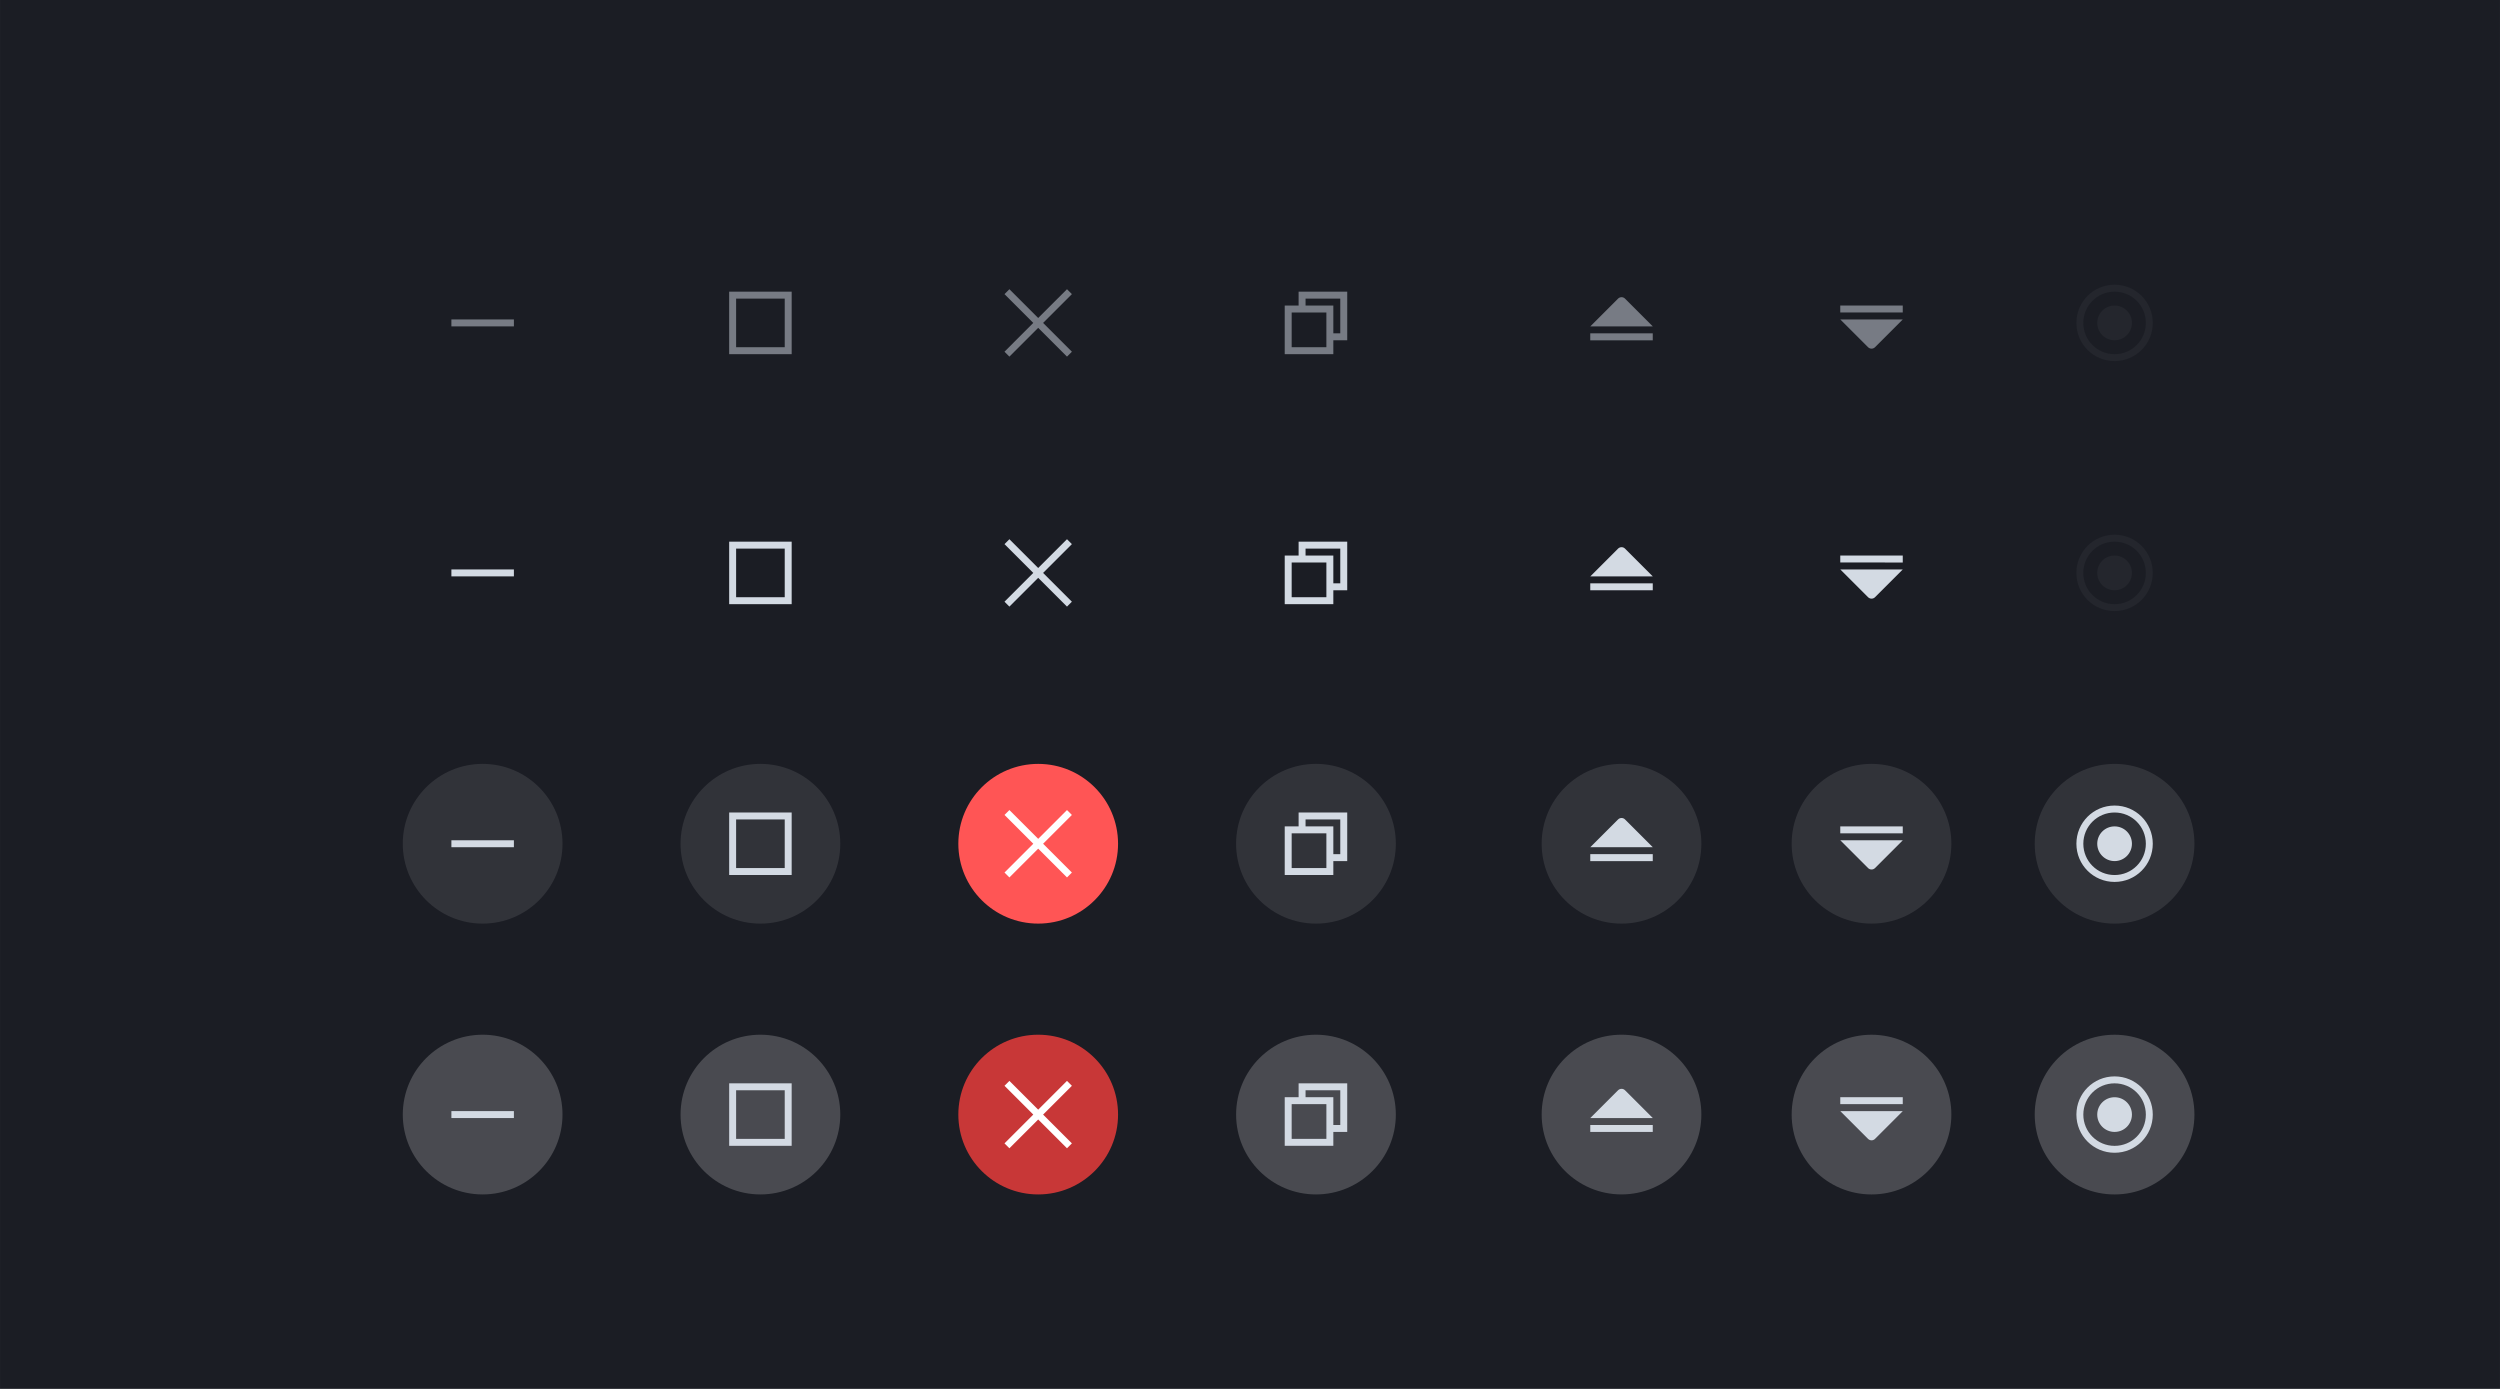
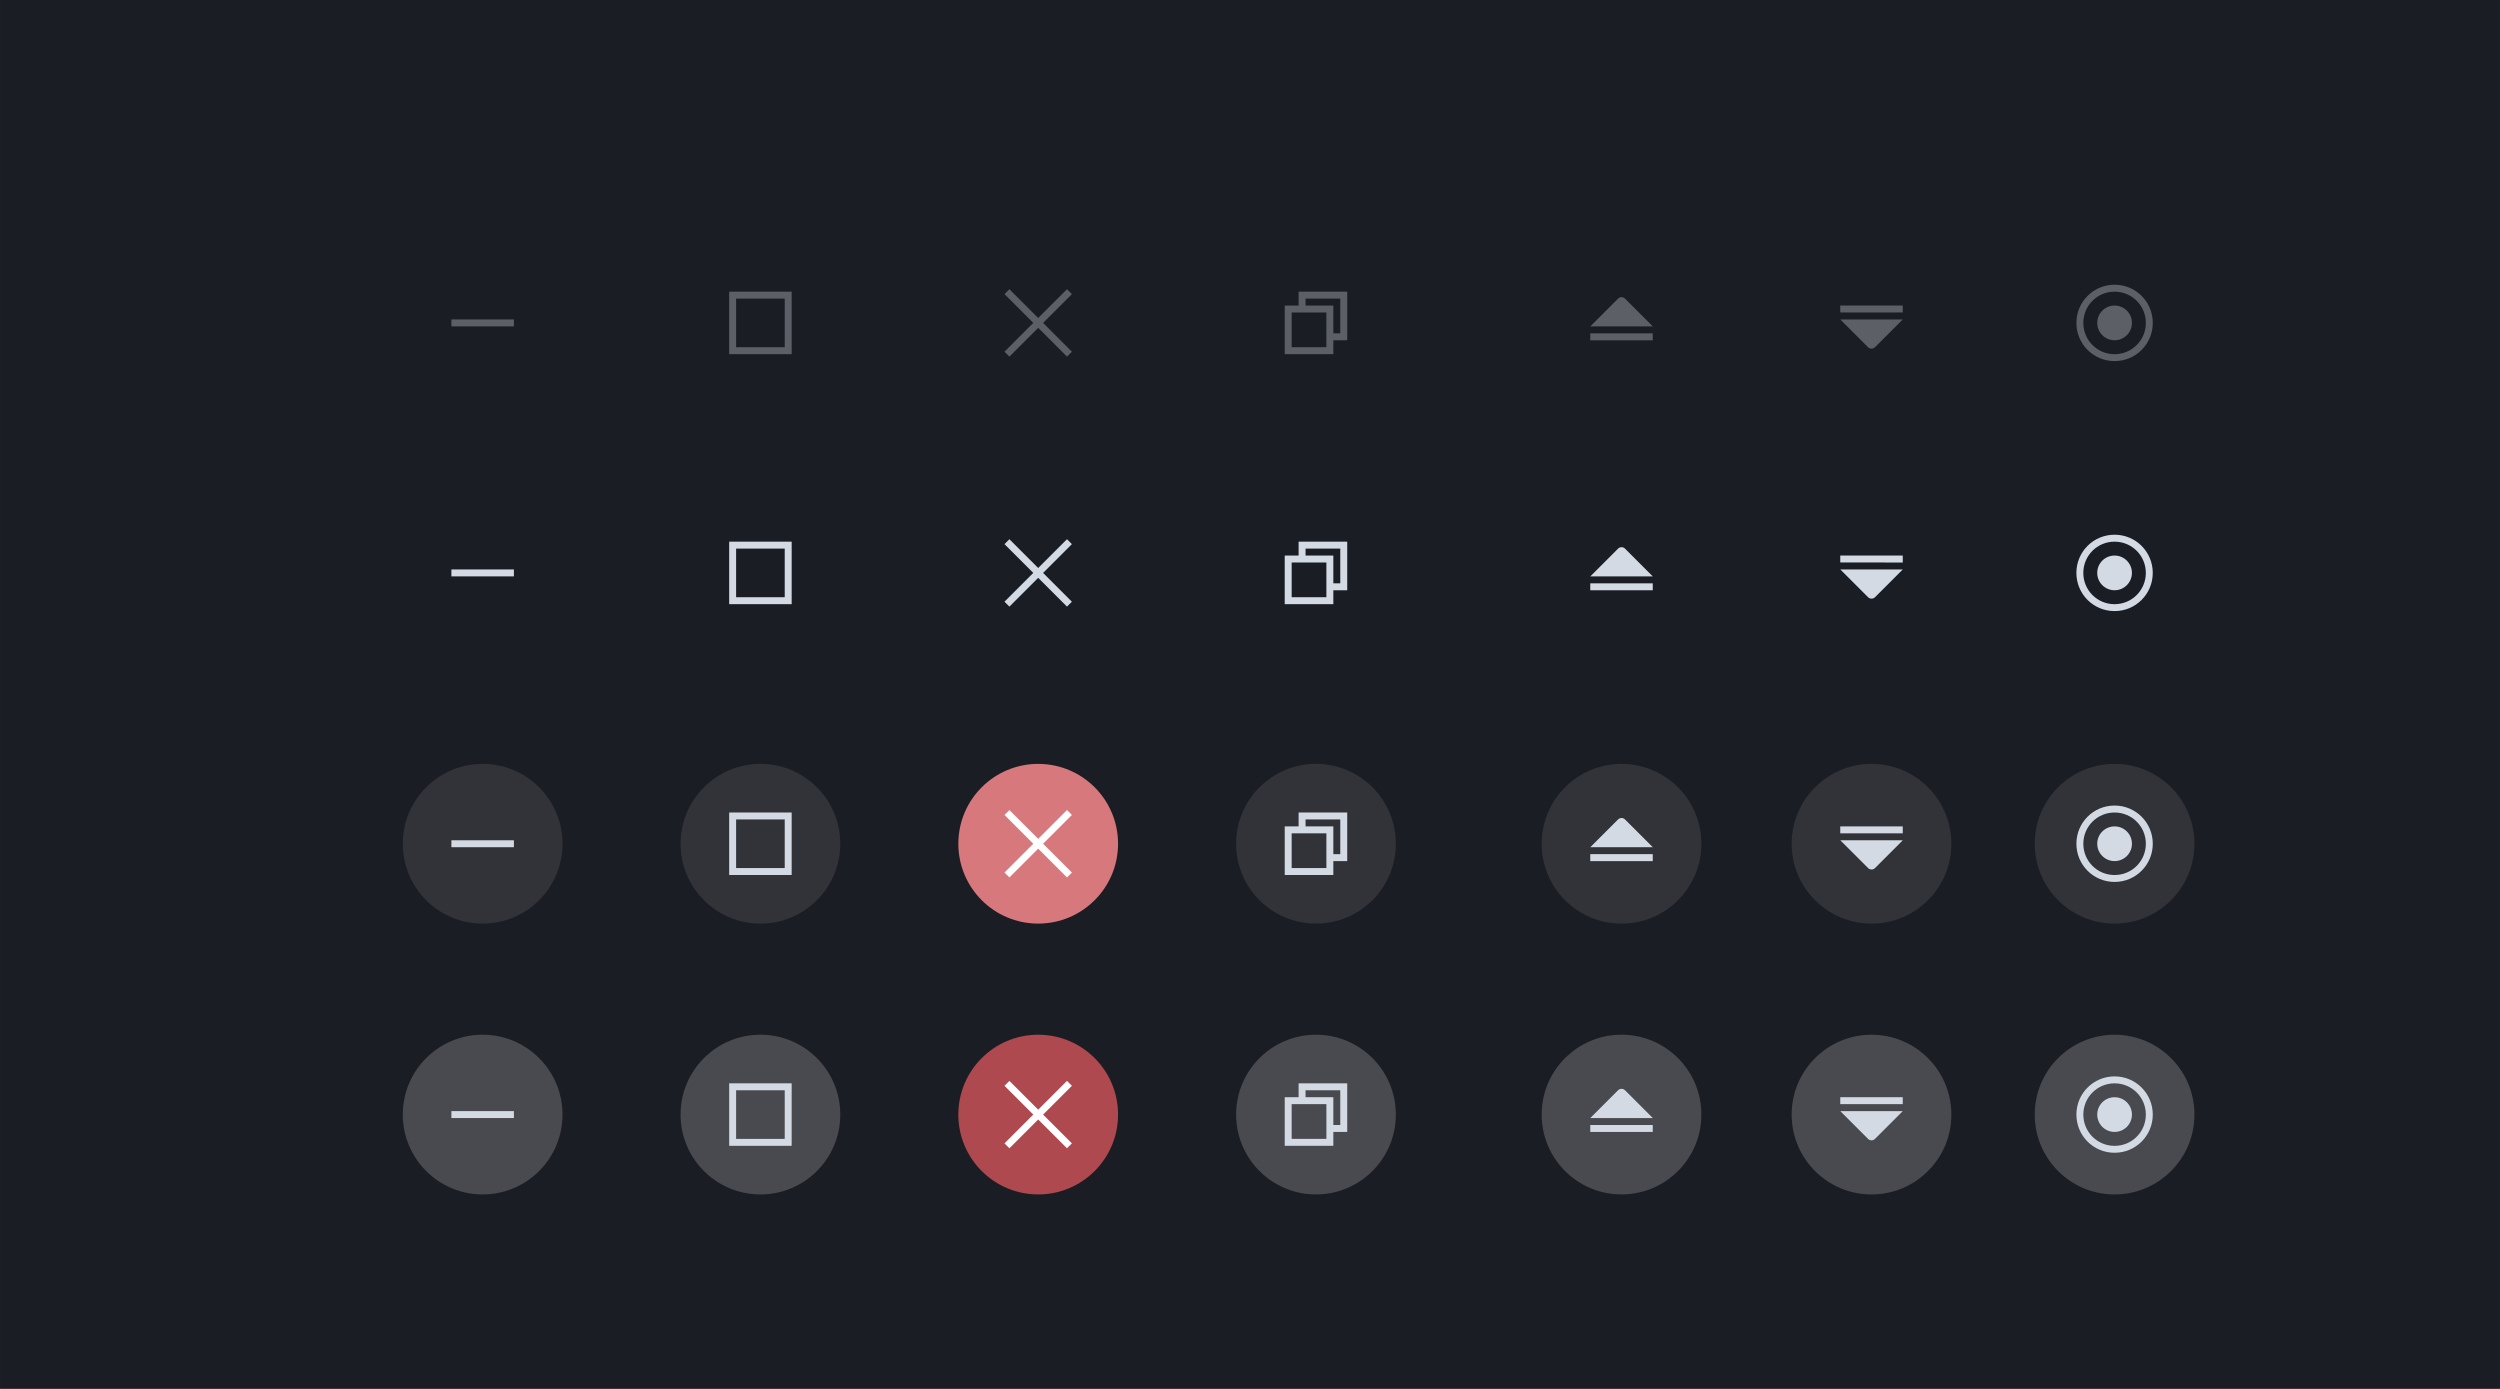
<svg xmlns="http://www.w3.org/2000/svg" width="360" height="200" viewBox="0 0 95.25 52.917" version="1.1" id="svg424">
  <defs id="defs418" />
  <g id="layer2">
    <rect transform="translate(0,-244.0833)" ry="2.9358562e-06" y="244.083" x="0" height="52.917" width="95.25" id="rect999" style="display:inline;opacity:1;fill:#1b1d24;fill-opacity:1;stroke:none;stroke-width:0.336;stroke-linecap:round;stroke-linejoin:miter;stroke-miterlimit:4;stroke-dasharray:none;stroke-opacity:0.494;paint-order:stroke fill markers" />
  </g>
  <g id="layer1" transform="translate(0,-244.0833)">
    <g style="display:inline" id="minimize_focused_prelight" transform="matrix(0.2645833,0,0,0.2645833,33.86667,456.7125)">
      <rect ry="11.5" y="-693.638" x="-70" height="23" width="23" id="rect573" style="opacity:1;fill:#ffffff;fill-opacity:0.098;stroke:none;stroke-width:0.92;stroke-linecap:round;stroke-linejoin:miter;stroke-miterlimit:4;stroke-dasharray:none;stroke-opacity:1;paint-order:stroke fill markers" />
      <rect ry="1.1965401e-05" y="-682.638" x="-63" height="1" width="9" id="rect509" style="opacity:1;fill:#d3dae3;fill-opacity:1;stroke:none;stroke-width:0.471;stroke-linecap:round;stroke-linejoin:miter;stroke-miterlimit:4;stroke-dasharray:none;stroke-opacity:0.494;paint-order:stroke fill markers" />
    </g>
    <g style="display:inline" id="maximize_focused_prelight" transform="matrix(0.2645833,0,0,0.2645833,34.66042,456.9771)">
      <rect style="opacity:1;fill:#ffffff;fill-opacity:0.098;stroke:none;stroke-width:0.92;stroke-linecap:round;stroke-linejoin:miter;stroke-miterlimit:4;stroke-dasharray:none;stroke-opacity:1;paint-order:stroke fill markers" id="rect575" width="23" height="23" x="-33" y="-694.638" ry="11.5" />
      <path id="path515" d="m -26,-687.638 v 9 h 9 v -9 z m 1,1 h 7 v 7 h -7 z" style="opacity:1;fill:#d3dae3;fill-opacity:1;stroke:none;stroke-width:0.451;stroke-linecap:round;stroke-linejoin:miter;stroke-miterlimit:4;stroke-dasharray:none;stroke-opacity:0.494;paint-order:stroke fill markers" />
    </g>
    <g style="display:inline" id="unmaximize_focused_prelight" transform="matrix(0.2645833,0,0,0.2645833,34.39583,456.9771)">
      <rect ry="11.5" y="-694.638" x="48" height="23" width="23" id="rect584" style="opacity:1;fill:#ffffff;fill-opacity:0.098;stroke:none;stroke-width:0.92;stroke-linecap:round;stroke-linejoin:miter;stroke-miterlimit:4;stroke-dasharray:none;stroke-opacity:1;paint-order:stroke fill markers" />
      <path id="path527" d="m 57,-687.638 v 2 h -2 l 10e-7,7 7,10e-6 v -2 h 2 l 10e-7,-7 z m 1,1 h 5 v 5 h -1 v -4 h -4 z m -2,2 h 5 v 5 h -5 z" style="opacity:1;fill:#d3dae3;fill-opacity:1;stroke:none;stroke-width:0.35;stroke-linecap:round;stroke-linejoin:miter;stroke-miterlimit:4;stroke-dasharray:none;stroke-opacity:0.494;paint-order:stroke fill markers" />
    </g>
    <g style="display:inline" id="close_focused_prelight" transform="matrix(0.2645833,0,0,0.2645833,34.13125,456.9771)">
-       <rect ry="11.5" y="-694.638" x="9" height="23" width="23" id="rect577" style="opacity:1;fill:#ff5555;fill-opacity:1;stroke:none;stroke-width:0.92;stroke-linecap:round;stroke-linejoin:miter;stroke-miterlimit:4;stroke-dasharray:none;stroke-opacity:1;paint-order:stroke fill markers" />
+       <rect ry="11.5" y="-694.638" x="9" height="23" width="23" id="rect577" style="opacity:1;fill:#d7787d;fill-opacity:1;stroke:none;stroke-width:0.92;stroke-linecap:round;stroke-linejoin:miter;stroke-miterlimit:4;stroke-dasharray:none;stroke-opacity:1;paint-order:stroke fill markers" />
      <path id="rect579" d="m 16.354,-687.991 -0.707,0.707 4.146,4.146 -4.146,4.146 0.707,0.707 4.146,-4.146 4.146,4.146 0.707,-0.707 -4.146,-4.146 4.146,-4.146 -0.707,-0.707 -4.146,4.146 z" style="opacity:1;fill:#ffffff;fill-opacity:1;stroke:none;stroke-width:0.561;stroke-linecap:round;stroke-linejoin:miter;stroke-miterlimit:4;stroke-dasharray:none;stroke-opacity:0.494;paint-order:stroke fill markers" />
    </g>
-     <g id="minimize_unfocused" transform="matrix(0.2645833,0,0,0.2645833,33.86667,436.8687)" style="display:inline;opacity:0.5">
+     <g id="minimize_unfocused" transform="matrix(0.2645833,0,0,0.2645833,33.86667,436.8687)" style="display:inline;opacity:0.35">
      <rect ry="11.5" y="-693.638" x="-70" height="23" width="23" id="rect626" style="opacity:0;fill:#1f1f1f;fill-opacity:0.098;stroke:none;stroke-width:0.92;stroke-linecap:round;stroke-linejoin:miter;stroke-miterlimit:4;stroke-dasharray:none;stroke-opacity:1;paint-order:stroke fill markers" />
      <rect ry="1.1965401e-05" y="-682.638" x="-63" height="1" width="9" id="rect628" style="opacity:1;fill:#d3dae3;fill-opacity:1;stroke:none;stroke-width:0.471;stroke-linecap:round;stroke-linejoin:miter;stroke-miterlimit:4;stroke-dasharray:none;stroke-opacity:0.494;paint-order:stroke fill markers" />
    </g>
-     <g id="maximize_unfocused" transform="matrix(0.2645833,0,0,0.2645833,34.66042,437.1333)" style="display:inline;opacity:0.5">
+     <g id="maximize_unfocused" transform="matrix(0.2645833,0,0,0.2645833,34.66042,437.1333)" style="display:inline;opacity:0.35">
      <rect style="opacity:0;fill:#1f1f1f;fill-opacity:0.098;stroke:none;stroke-width:0.92;stroke-linecap:round;stroke-linejoin:miter;stroke-miterlimit:4;stroke-dasharray:none;stroke-opacity:1;paint-order:stroke fill markers" id="rect632" width="23" height="23" x="-33" y="-694.638" ry="11.5" />
      <path id="path634" d="m -26,-687.638 v 9 h 9 v -9 z m 1,1 h 7 v 7 h -7 z" style="opacity:1;fill:#d3dae3;fill-opacity:1;stroke:none;stroke-width:0.451;stroke-linecap:round;stroke-linejoin:miter;stroke-miterlimit:4;stroke-dasharray:none;stroke-opacity:0.494;paint-order:stroke fill markers" />
    </g>
-     <g id="unmaximize_unfocused" transform="matrix(0.2645833,0,0,0.2645833,34.39583,437.1333)" style="display:inline;opacity:0.5">
+     <g id="unmaximize_unfocused" transform="matrix(0.2645833,0,0,0.2645833,34.39583,437.1333)" style="display:inline;opacity:0.35">
      <rect ry="11.5" y="-694.638" x="48" height="23" width="23" id="rect638" style="opacity:0;fill:#1f1f1f;fill-opacity:0.098;stroke:none;stroke-width:0.92;stroke-linecap:round;stroke-linejoin:miter;stroke-miterlimit:4;stroke-dasharray:none;stroke-opacity:1;paint-order:stroke fill markers" />
      <path id="path640" d="m 57,-687.638 v 2 h -2 l 10e-7,7 7,10e-6 v -2 h 2 l 10e-7,-7 z m 1,1 h 5 v 5 h -1 v -4 h -4 z m -2,2 h 5 v 5 h -5 z" style="opacity:1;fill:#d3dae3;fill-opacity:1;stroke:none;stroke-width:0.35;stroke-linecap:round;stroke-linejoin:miter;stroke-miterlimit:4;stroke-dasharray:none;stroke-opacity:0.494;paint-order:stroke fill markers" />
    </g>
-     <g id="close_unfocused" transform="matrix(0.2645833,0,0,0.2645833,34.13125,437.1333)" style="display:inline;opacity:0.5">
+     <g id="close_unfocused" transform="matrix(0.2645833,0,0,0.2645833,34.13125,437.1333)" style="display:inline;opacity:0.35">
      <rect ry="11.5" y="-694.638" x="9" height="23" width="23" id="rect644" style="opacity:0;fill:#ff5555;fill-opacity:1;stroke:none;stroke-width:0.92;stroke-linecap:round;stroke-linejoin:miter;stroke-miterlimit:4;stroke-dasharray:none;stroke-opacity:1;paint-order:stroke fill markers" />
      <path id="path646" d="m 16.354,-687.991 -0.707,0.707 4.146,4.146 -4.146,4.146 0.707,0.707 4.146,-4.146 4.146,4.146 0.707,-0.707 -4.146,-4.146 4.146,-4.146 -0.707,-0.707 -4.146,4.146 z" style="opacity:1;fill:#d3dae3;fill-opacity:1;stroke:none;stroke-width:0.561;stroke-linecap:round;stroke-linejoin:miter;stroke-miterlimit:4;stroke-dasharray:none;stroke-opacity:0.494;paint-order:stroke fill markers" />
    </g>
    <g style="display:inline" transform="matrix(0.2645833,0,0,0.2645833,33.86667,467.0312)" id="minimize_focused_pressed">
      <rect style="opacity:1;fill:#ffffff;fill-opacity:0.2;stroke:none;stroke-width:0.92;stroke-linecap:round;stroke-linejoin:miter;stroke-miterlimit:4;stroke-dasharray:none;stroke-opacity:1;paint-order:stroke fill markers" id="rect650" width="23" height="23" x="-70" y="-693.638" ry="11.5" />
      <rect style="opacity:1;fill:#d3dae3;fill-opacity:1;stroke:none;stroke-width:0.471;stroke-linecap:round;stroke-linejoin:miter;stroke-miterlimit:4;stroke-dasharray:none;stroke-opacity:0.494;paint-order:stroke fill markers" id="rect652" width="9" height="1" x="-63" y="-682.638" ry="1.1965401e-05" />
    </g>
    <g style="display:inline" transform="matrix(0.2645833,0,0,0.2645833,34.66042,467.2958)" id="maximize_focused_pressed">
      <rect ry="11.5" y="-694.638" x="-33" height="23" width="23" id="rect656" style="opacity:1;fill:#ffffff;fill-opacity:0.2;stroke:none;stroke-width:0.92;stroke-linecap:round;stroke-linejoin:miter;stroke-miterlimit:4;stroke-dasharray:none;stroke-opacity:1;paint-order:stroke fill markers" />
      <path style="opacity:1;fill:#d3dae3;fill-opacity:1;stroke:none;stroke-width:0.451;stroke-linecap:round;stroke-linejoin:miter;stroke-miterlimit:4;stroke-dasharray:none;stroke-opacity:0.494;paint-order:stroke fill markers" d="m -26,-687.638 v 9 h 9 v -9 z m 1,1 h 7 v 7 h -7 z" id="path658" />
    </g>
    <g style="display:inline" transform="matrix(0.2645833,0,0,0.2645833,34.39583,467.2958)" id="unmaximize_focused_pressed">
      <rect style="opacity:1;fill:#ffffff;fill-opacity:0.2;stroke:none;stroke-width:0.92;stroke-linecap:round;stroke-linejoin:miter;stroke-miterlimit:4;stroke-dasharray:none;stroke-opacity:1;paint-order:stroke fill markers" id="rect662" width="23" height="23" x="48" y="-694.638" ry="11.5" />
      <path style="opacity:1;fill:#d3dae3;fill-opacity:1;stroke:none;stroke-width:0.35;stroke-linecap:round;stroke-linejoin:miter;stroke-miterlimit:4;stroke-dasharray:none;stroke-opacity:0.494;paint-order:stroke fill markers" d="m 57,-687.638 v 2 h -2 l 10e-7,7 7,10e-6 v -2 h 2 l 10e-7,-7 z m 1,1 h 5 v 5 h -1 v -4 h -4 z m -2,2 h 5 v 5 h -5 z" id="path664" />
    </g>
    <g style="display:inline" transform="matrix(0.2645833,0,0,0.2645833,34.13125,467.2958)" id="close_focused_pressed">
-       <rect style="opacity:1;fill:#c83737;fill-opacity:1;stroke:none;stroke-width:0.92;stroke-linecap:round;stroke-linejoin:miter;stroke-miterlimit:4;stroke-dasharray:none;stroke-opacity:1;paint-order:stroke fill markers" id="rect668" width="23" height="23" x="9" y="-694.638" ry="11.5" />
+       <rect style="opacity:1;fill:#ae4a4f;fill-opacity:1;stroke:none;stroke-width:0.92;stroke-linecap:round;stroke-linejoin:miter;stroke-miterlimit:4;stroke-dasharray:none;stroke-opacity:1;paint-order:stroke fill markers" id="rect668" width="23" height="23" x="9" y="-694.638" ry="11.5" />
      <path style="opacity:1;fill:#ffffff;fill-opacity:1;stroke:none;stroke-width:0.561;stroke-linecap:round;stroke-linejoin:miter;stroke-miterlimit:4;stroke-dasharray:none;stroke-opacity:0.494;paint-order:stroke fill markers" d="m 16.354,-687.991 -0.707,0.707 4.146,4.146 -4.146,4.146 0.707,0.707 4.146,-4.146 4.146,4.146 0.707,-0.707 -4.146,-4.146 4.146,-4.146 -0.707,-0.707 -4.146,4.146 z" id="path670" />
    </g>
    <g style="display:inline" transform="matrix(0.2645833,0,0,0.2645833,33.86667,446.3937)" id="minimize">
      <rect style="opacity:0;fill:#1f1f1f;fill-opacity:0.098;stroke:none;stroke-width:0.92;stroke-linecap:round;stroke-linejoin:miter;stroke-miterlimit:4;stroke-dasharray:none;stroke-opacity:1;paint-order:stroke fill markers" id="rect674" width="23" height="23" x="-70" y="-693.638" ry="11.5" />
      <rect style="opacity:1;fill:#d3dae3;fill-opacity:1;stroke:none;stroke-width:0.471;stroke-linecap:round;stroke-linejoin:miter;stroke-miterlimit:4;stroke-dasharray:none;stroke-opacity:0.494;paint-order:stroke fill markers" id="rect676" width="9" height="1" x="-63" y="-682.638" ry="1.1965401e-05" />
    </g>
    <g style="display:inline" transform="matrix(0.2645833,0,0,0.2645833,34.66042,446.6583)" id="maximize">
      <rect ry="11.5" y="-694.638" x="-33" height="23" width="23" id="rect680" style="opacity:0;fill:#1f1f1f;fill-opacity:0.098;stroke:none;stroke-width:0.92;stroke-linecap:round;stroke-linejoin:miter;stroke-miterlimit:4;stroke-dasharray:none;stroke-opacity:1;paint-order:stroke fill markers" />
      <path style="opacity:1;fill:#d3dae3;fill-opacity:1;stroke:none;stroke-width:0.451;stroke-linecap:round;stroke-linejoin:miter;stroke-miterlimit:4;stroke-dasharray:none;stroke-opacity:0.494;paint-order:stroke fill markers" d="m -26,-687.638 v 9 h 9 v -9 z m 1,1 h 7 v 7 h -7 z" id="path682" />
    </g>
    <g style="display:inline" transform="matrix(0.2645833,0,0,0.2645833,34.39583,446.6583)" id="unmaximize">
      <rect style="opacity:0;fill:#1f1f1f;fill-opacity:0.098;stroke:none;stroke-width:0.92;stroke-linecap:round;stroke-linejoin:miter;stroke-miterlimit:4;stroke-dasharray:none;stroke-opacity:1;paint-order:stroke fill markers" id="rect686" width="23" height="23" x="48" y="-694.638" ry="11.5" />
      <path style="opacity:1;fill:#d3dae3;fill-opacity:1;stroke:none;stroke-width:0.35;stroke-linecap:round;stroke-linejoin:miter;stroke-miterlimit:4;stroke-dasharray:none;stroke-opacity:0.494;paint-order:stroke fill markers" d="m 57,-687.638 v 2 h -2 l 10e-7,7 7,10e-6 v -2 h 2 l 10e-7,-7 z m 1,1 h 5 v 5 h -1 v -4 h -4 z m -2,2 h 5 v 5 h -5 z" id="path688" />
    </g>
    <g style="display:inline" transform="matrix(0.2645833,0,0,0.2645833,34.13125,446.6583)" id="close">
      <rect style="opacity:0;fill:#ff5555;fill-opacity:1;stroke:none;stroke-width:0.92;stroke-linecap:round;stroke-linejoin:miter;stroke-miterlimit:4;stroke-dasharray:none;stroke-opacity:1;paint-order:stroke fill markers" id="rect692" width="23" height="23" x="9" y="-694.638" ry="11.5" />
      <path style="opacity:1;fill:#d3dae3;fill-opacity:1;stroke:none;stroke-width:0.561;stroke-linecap:round;stroke-linejoin:miter;stroke-miterlimit:4;stroke-dasharray:none;stroke-opacity:0.494;paint-order:stroke fill markers" d="m 16.354,-687.991 -0.707,0.707 4.146,4.146 -4.146,4.146 0.707,0.707 4.146,-4.146 4.146,4.146 0.707,-0.707 -4.146,-4.146 4.146,-4.146 -0.707,-0.707 -4.146,4.146 z" id="path694" />
    </g>
-     <g id="shade_unfocused" style="opacity:0.5">
+     <g id="shade_unfocused" style="opacity:0.35">
      <rect style="opacity:0;fill:#1f1f1f;fill-opacity:0.098;stroke:none;stroke-width:0.243;stroke-linecap:round;stroke-linejoin:miter;stroke-miterlimit:4;stroke-dasharray:none;stroke-opacity:1;paint-order:stroke fill markers" id="rect532" width="6.085" height="6.085" x="58.737" y="253.344" ry="3.043" />
      <path id="rect534" d="m 61.781,255.406 c -0.047,0 -0.095,0.018 -0.133,0.055 l -1.058,1.058 h 2.381 l -1.058,-1.058 c -0.037,-0.037 -0.084,-0.055 -0.131,-0.055 z m -1.192,1.378 v 0.265 h 2.381 v -0.265 z" style="opacity:1;fill:#d3dae3;fill-opacity:1;stroke:none;stroke-width:0.125;stroke-linecap:round;stroke-linejoin:miter;stroke-miterlimit:4;stroke-dasharray:none;stroke-opacity:0.494;paint-order:stroke fill markers" />
    </g>
    <g id="shade" transform="translate(-61.11875,210.8729)">
      <rect ry="3.043" y="51.996" x="119.856" height="6.085" width="6.085" id="rect701" style="opacity:0;fill:#1f1f1f;fill-opacity:0.098;stroke:none;stroke-width:0.243;stroke-linecap:round;stroke-linejoin:miter;stroke-miterlimit:4;stroke-dasharray:none;stroke-opacity:1;paint-order:stroke fill markers" />
      <path style="opacity:1;fill:#d3dae3;fill-opacity:1;stroke:none;stroke-width:0.125;stroke-linecap:round;stroke-linejoin:miter;stroke-miterlimit:4;stroke-dasharray:none;stroke-opacity:0.494;paint-order:stroke fill markers" d="m 122.9,54.058 c -0.047,0 -0.095,0.018 -0.133,0.055 l -1.058,1.058 h 2.381 l -1.058,-1.058 c -0.037,-0.037 -0.084,-0.055 -0.131,-0.055 z m -1.192,1.378 V 55.7 h 2.381 v -0.265 z" id="path703" />
    </g>
    <g id="shade_focused_prelight" transform="translate(-61.11875,201.3479)">
      <rect style="opacity:1;fill:#ffffff;fill-opacity:0.098;stroke:none;stroke-width:0.243;stroke-linecap:round;stroke-linejoin:miter;stroke-miterlimit:4;stroke-dasharray:none;stroke-opacity:1;paint-order:stroke fill markers" id="rect526" width="6.085" height="6.085" x="119.856" y="71.84" ry="3.043" />
      <path id="path709" d="m 122.9,73.901 c -0.047,0 -0.095,0.018 -0.133,0.055 l -1.058,1.058 h 2.381 l -1.058,-1.058 c -0.037,-0.037 -0.084,-0.055 -0.131,-0.055 z m -1.192,1.378 v 0.265 h 2.381 v -0.265 z" style="opacity:1;fill:#d3dae3;fill-opacity:1;stroke:none;stroke-width:0.125;stroke-linecap:round;stroke-linejoin:miter;stroke-miterlimit:4;stroke-dasharray:none;stroke-opacity:0.494;paint-order:stroke fill markers" />
    </g>
    <g id="shade_focused_pressed" transform="translate(-61.11875,201.3479)">
      <rect ry="3.043" y="82.158" x="119.856" height="6.085" width="6.085" id="rect538" style="opacity:1;fill:#ffffff;fill-opacity:0.2;stroke:none;stroke-width:0.243;stroke-linecap:round;stroke-linejoin:miter;stroke-miterlimit:4;stroke-dasharray:none;stroke-opacity:1;paint-order:stroke fill markers" />
      <path style="opacity:1;fill:#d3dae3;fill-opacity:1;stroke:none;stroke-width:0.125;stroke-linecap:round;stroke-linejoin:miter;stroke-miterlimit:4;stroke-dasharray:none;stroke-opacity:0.494;paint-order:stroke fill markers" d="m 122.9,84.22 c -0.047,0 -0.095,0.018 -0.133,0.055 l -1.058,1.058 h 2.381 l -1.058,-1.058 c -0.037,-0.037 -0.084,-0.055 -0.131,-0.055 z m -1.192,1.378 v 0.265 h 2.381 v -0.265 z" id="path715" />
    </g>
-     <g id="unshade_unfocused" style="opacity:0.5">
+     <g id="unshade_unfocused" style="opacity:0.35">
      <rect transform="scale(1,-1)" ry="3.043" y="-259.429" x="68.263" height="6.085" width="6.085" id="rect725" style="opacity:0;fill:#1f1f1f;fill-opacity:0.098;stroke:none;stroke-width:0.243;stroke-linecap:round;stroke-linejoin:miter;stroke-miterlimit:4;stroke-dasharray:none;stroke-opacity:1;paint-order:stroke fill markers" />
      <path style="opacity:1;fill:#d3dae3;fill-opacity:1;stroke:none;stroke-width:0.125;stroke-linecap:round;stroke-linejoin:miter;stroke-miterlimit:4;stroke-dasharray:none;stroke-opacity:0.494;paint-order:stroke fill markers" d="m 71.306,257.367 c -0.047,0 -0.095,-0.018 -0.133,-0.055 l -1.058,-1.058 h 2.381 l -1.058,1.058 c -0.037,0.037 -0.084,0.055 -0.131,0.055 z m -1.192,-1.378 v -0.265 h 2.381 v 0.265 z" id="path727" />
    </g>
    <g transform="matrix(1,0,0,-1,-51.59374,320.95)" id="unshade">
      <rect style="opacity:0;fill:#1f1f1f;fill-opacity:0.098;stroke:none;stroke-width:0.243;stroke-linecap:round;stroke-linejoin:miter;stroke-miterlimit:4;stroke-dasharray:none;stroke-opacity:1;paint-order:stroke fill markers" id="rect731" width="6.085" height="6.085" x="119.856" y="51.996" ry="3.043" />
      <path id="path733" d="m 122.9,54.058 c -0.047,0 -0.095,0.018 -0.133,0.055 l -1.058,1.058 h 2.381 l -1.058,-1.058 c -0.037,-0.037 -0.084,-0.055 -0.131,-0.055 z m -1.192,1.378 V 55.7 h 2.381 v -0.265 z" style="opacity:1;fill:#d3dae3;fill-opacity:1;stroke:none;stroke-width:0.125;stroke-linecap:round;stroke-linejoin:miter;stroke-miterlimit:4;stroke-dasharray:none;stroke-opacity:0.494;paint-order:stroke fill markers" />
    </g>
    <g id="unshade_focused_prelight" transform="matrix(1,0,0,-1,-51.59374,351.1125)">
      <rect ry="3.043" y="71.84" x="119.856" height="6.085" width="6.085" id="rect737" style="opacity:1;fill:#ffffff;fill-opacity:0.098;stroke:none;stroke-width:0.243;stroke-linecap:round;stroke-linejoin:miter;stroke-miterlimit:4;stroke-dasharray:none;stroke-opacity:1;paint-order:stroke fill markers" />
      <path style="opacity:1;fill:#d3dae3;fill-opacity:1;stroke:none;stroke-width:0.125;stroke-linecap:round;stroke-linejoin:miter;stroke-miterlimit:4;stroke-dasharray:none;stroke-opacity:0.494;paint-order:stroke fill markers" d="m 122.9,73.901 c -0.047,0 -0.095,0.018 -0.133,0.055 l -1.058,1.058 h 2.381 l -1.058,-1.058 c -0.037,-0.037 -0.084,-0.055 -0.131,-0.055 z m -1.192,1.378 v 0.265 h 2.381 v -0.265 z" id="path739" />
    </g>
    <g id="unshade_focused_pressed" transform="matrix(1,0,0,-1,-51.59374,371.75)">
      <rect style="opacity:1;fill:#ffffff;fill-opacity:0.2;stroke:none;stroke-width:0.243;stroke-linecap:round;stroke-linejoin:miter;stroke-miterlimit:4;stroke-dasharray:none;stroke-opacity:1;paint-order:stroke fill markers" id="rect743" width="6.085" height="6.085" x="119.856" y="82.158" ry="3.043" />
      <path id="path745" d="m 122.9,84.22 c -0.047,0 -0.095,0.018 -0.133,0.055 l -1.058,1.058 h 2.381 l -1.058,-1.058 c -0.037,-0.037 -0.084,-0.055 -0.131,-0.055 z m -1.192,1.378 v 0.265 h 2.381 v -0.265 z" style="opacity:1;fill:#d3dae3;fill-opacity:1;stroke:none;stroke-width:0.125;stroke-linecap:round;stroke-linejoin:miter;stroke-miterlimit:4;stroke-dasharray:none;stroke-opacity:0.494;paint-order:stroke fill markers" />
    </g>
    <g id="menu_focused_pressed">
      <rect transform="scale(1,-1)" ry="3.043" y="-289.592" x="77.523" height="6.085" width="6.085" id="rect767" style="opacity:1;fill:#ffffff;fill-opacity:0.2;stroke:none;stroke-width:0.243;stroke-linecap:round;stroke-linejoin:miter;stroke-miterlimit:4;stroke-dasharray:none;stroke-opacity:1;paint-order:stroke fill markers" />
      <path id="rect781" d="m 80.566,285.094 c -0.806,0 -1.455,0.649 -1.455,1.455 0,0.806 0.649,1.455 1.455,1.455 0.806,0 1.455,-0.649 1.455,-1.455 0,-0.806 -0.649,-1.455 -1.455,-1.455 z m 0,0.265 c 0.66,0 1.191,0.531 1.191,1.191 0,0.66 -0.531,1.191 -1.191,1.191 -0.66,0 -1.191,-0.531 -1.191,-1.191 0,-0.66 0.531,-1.191 1.191,-1.191 z m 0,0.529 c -0.366,0 -0.661,0.295 -0.661,0.661 0,0.366 0.295,0.661 0.661,0.661 0.366,0 0.661,-0.295 0.661,-0.661 0,-0.366 -0.295,-0.661 -0.661,-0.661 z" style="opacity:1;fill:#d3dae3;fill-opacity:1;stroke:none;stroke-width:0.116;stroke-linecap:round;stroke-linejoin:miter;stroke-miterlimit:4;stroke-dasharray:none;stroke-opacity:1;paint-order:stroke fill markers" />
    </g>
    <g id="menu_focused_prelight">
      <rect transform="scale(1,-1)" style="opacity:1;fill:#ffffff;fill-opacity:0.098;stroke:none;stroke-width:0.243;stroke-linecap:round;stroke-linejoin:miter;stroke-miterlimit:4;stroke-dasharray:none;stroke-opacity:1;paint-order:stroke fill markers" id="rect761" width="6.085" height="6.085" x="77.523" y="-279.273" ry="3.043" />
      <path style="opacity:1;fill:#d3dae3;fill-opacity:1;stroke:none;stroke-width:0.116;stroke-linecap:round;stroke-linejoin:miter;stroke-miterlimit:4;stroke-dasharray:none;stroke-opacity:1;paint-order:stroke fill markers" d="m 80.566,274.775 c -0.806,0 -1.455,0.649 -1.455,1.455 0,0.806 0.649,1.455 1.455,1.455 0.806,0 1.455,-0.649 1.455,-1.455 0,-0.806 -0.649,-1.455 -1.455,-1.455 z m 0,0.265 c 0.66,0 1.191,0.531 1.191,1.191 0,0.66 -0.531,1.191 -1.191,1.191 -0.66,0 -1.191,-0.531 -1.191,-1.191 0,-0.66 0.531,-1.191 1.191,-1.191 z m 0,0.529 c -0.366,0 -0.661,0.295 -0.661,0.661 0,0.366 0.295,0.661 0.661,0.661 0.366,0 0.661,-0.295 0.661,-0.661 0,-0.366 -0.295,-0.661 -0.661,-0.661 z" id="path1594" />
    </g>
-     <g id="menu" transform="translate(-61.11875,201.3479)" style="opacity:0.05">
+     <g id="menu" transform="translate(-61.11875,201.3479)" style="opacity:1">
      <rect transform="scale(1,-1)" ry="3.043" y="-67.606" x="138.642" height="6.085" width="6.085" id="rect755" style="opacity:0;fill:#1f1f1f;fill-opacity:0.098;stroke:none;stroke-width:0.243;stroke-linecap:round;stroke-linejoin:miter;stroke-miterlimit:4;stroke-dasharray:none;stroke-opacity:1;paint-order:stroke fill markers" />
      <path id="path1596" d="m 141.684,63.108 c -0.806,0 -1.455,0.649 -1.455,1.455 0,0.806 0.649,1.455 1.455,1.455 0.806,0 1.455,-0.649 1.455,-1.455 0,-0.806 -0.649,-1.455 -1.455,-1.455 z m 0,0.265 c 0.66,0 1.191,0.531 1.191,1.191 0,0.66 -0.531,1.191 -1.191,1.191 -0.66,0 -1.191,-0.531 -1.191,-1.191 0,-0.66 0.531,-1.191 1.191,-1.191 z m 0,0.529 c -0.366,0 -0.661,0.295 -0.661,0.661 0,0.366 0.295,0.661 0.661,0.661 0.366,0 0.661,-0.295 0.661,-0.661 0,-0.366 -0.295,-0.661 -0.661,-0.661 z" style="opacity:1;fill:#d3dae3;fill-opacity:1;stroke:none;stroke-width:0.116;stroke-linecap:round;stroke-linejoin:miter;stroke-miterlimit:4;stroke-dasharray:none;stroke-opacity:1;paint-order:stroke fill markers" />
    </g>
-     <g id="menu_unfocused" style="opacity:0.05">
+     <g id="menu_unfocused" style="opacity:0.35">
      <rect transform="scale(1,-1)" style="opacity:0;fill:#1f1f1f;fill-opacity:0.098;stroke:none;stroke-width:0.243;stroke-linecap:round;stroke-linejoin:miter;stroke-miterlimit:4;stroke-dasharray:none;stroke-opacity:1;paint-order:stroke fill markers" id="rect749" width="6.085" height="6.085" x="77.523" y="-259.429" ry="3.043" />
      <path id="path1602" d="m 80.566,254.931 c -0.806,0 -1.455,0.649 -1.455,1.455 0,0.806 0.649,1.455 1.455,1.455 0.806,0 1.455,-0.649 1.455,-1.455 0,-0.806 -0.649,-1.455 -1.455,-1.455 z m 0,0.265 c 0.66,0 1.191,0.531 1.191,1.191 0,0.66 -0.531,1.191 -1.191,1.191 -0.66,0 -1.191,-0.531 -1.191,-1.191 0,-0.66 0.531,-1.191 1.191,-1.191 z m 0,0.529 c -0.366,0 -0.661,0.295 -0.661,0.661 0,0.366 0.295,0.661 0.661,0.661 0.366,0 0.661,-0.295 0.661,-0.661 0,-0.366 -0.295,-0.661 -0.661,-0.661 z" style="opacity:1;fill:#d3dae3;fill-opacity:1;stroke:none;stroke-width:0.116;stroke-linecap:round;stroke-linejoin:miter;stroke-miterlimit:4;stroke-dasharray:none;stroke-opacity:1;paint-order:stroke fill markers" />
    </g>
  </g>
</svg>
